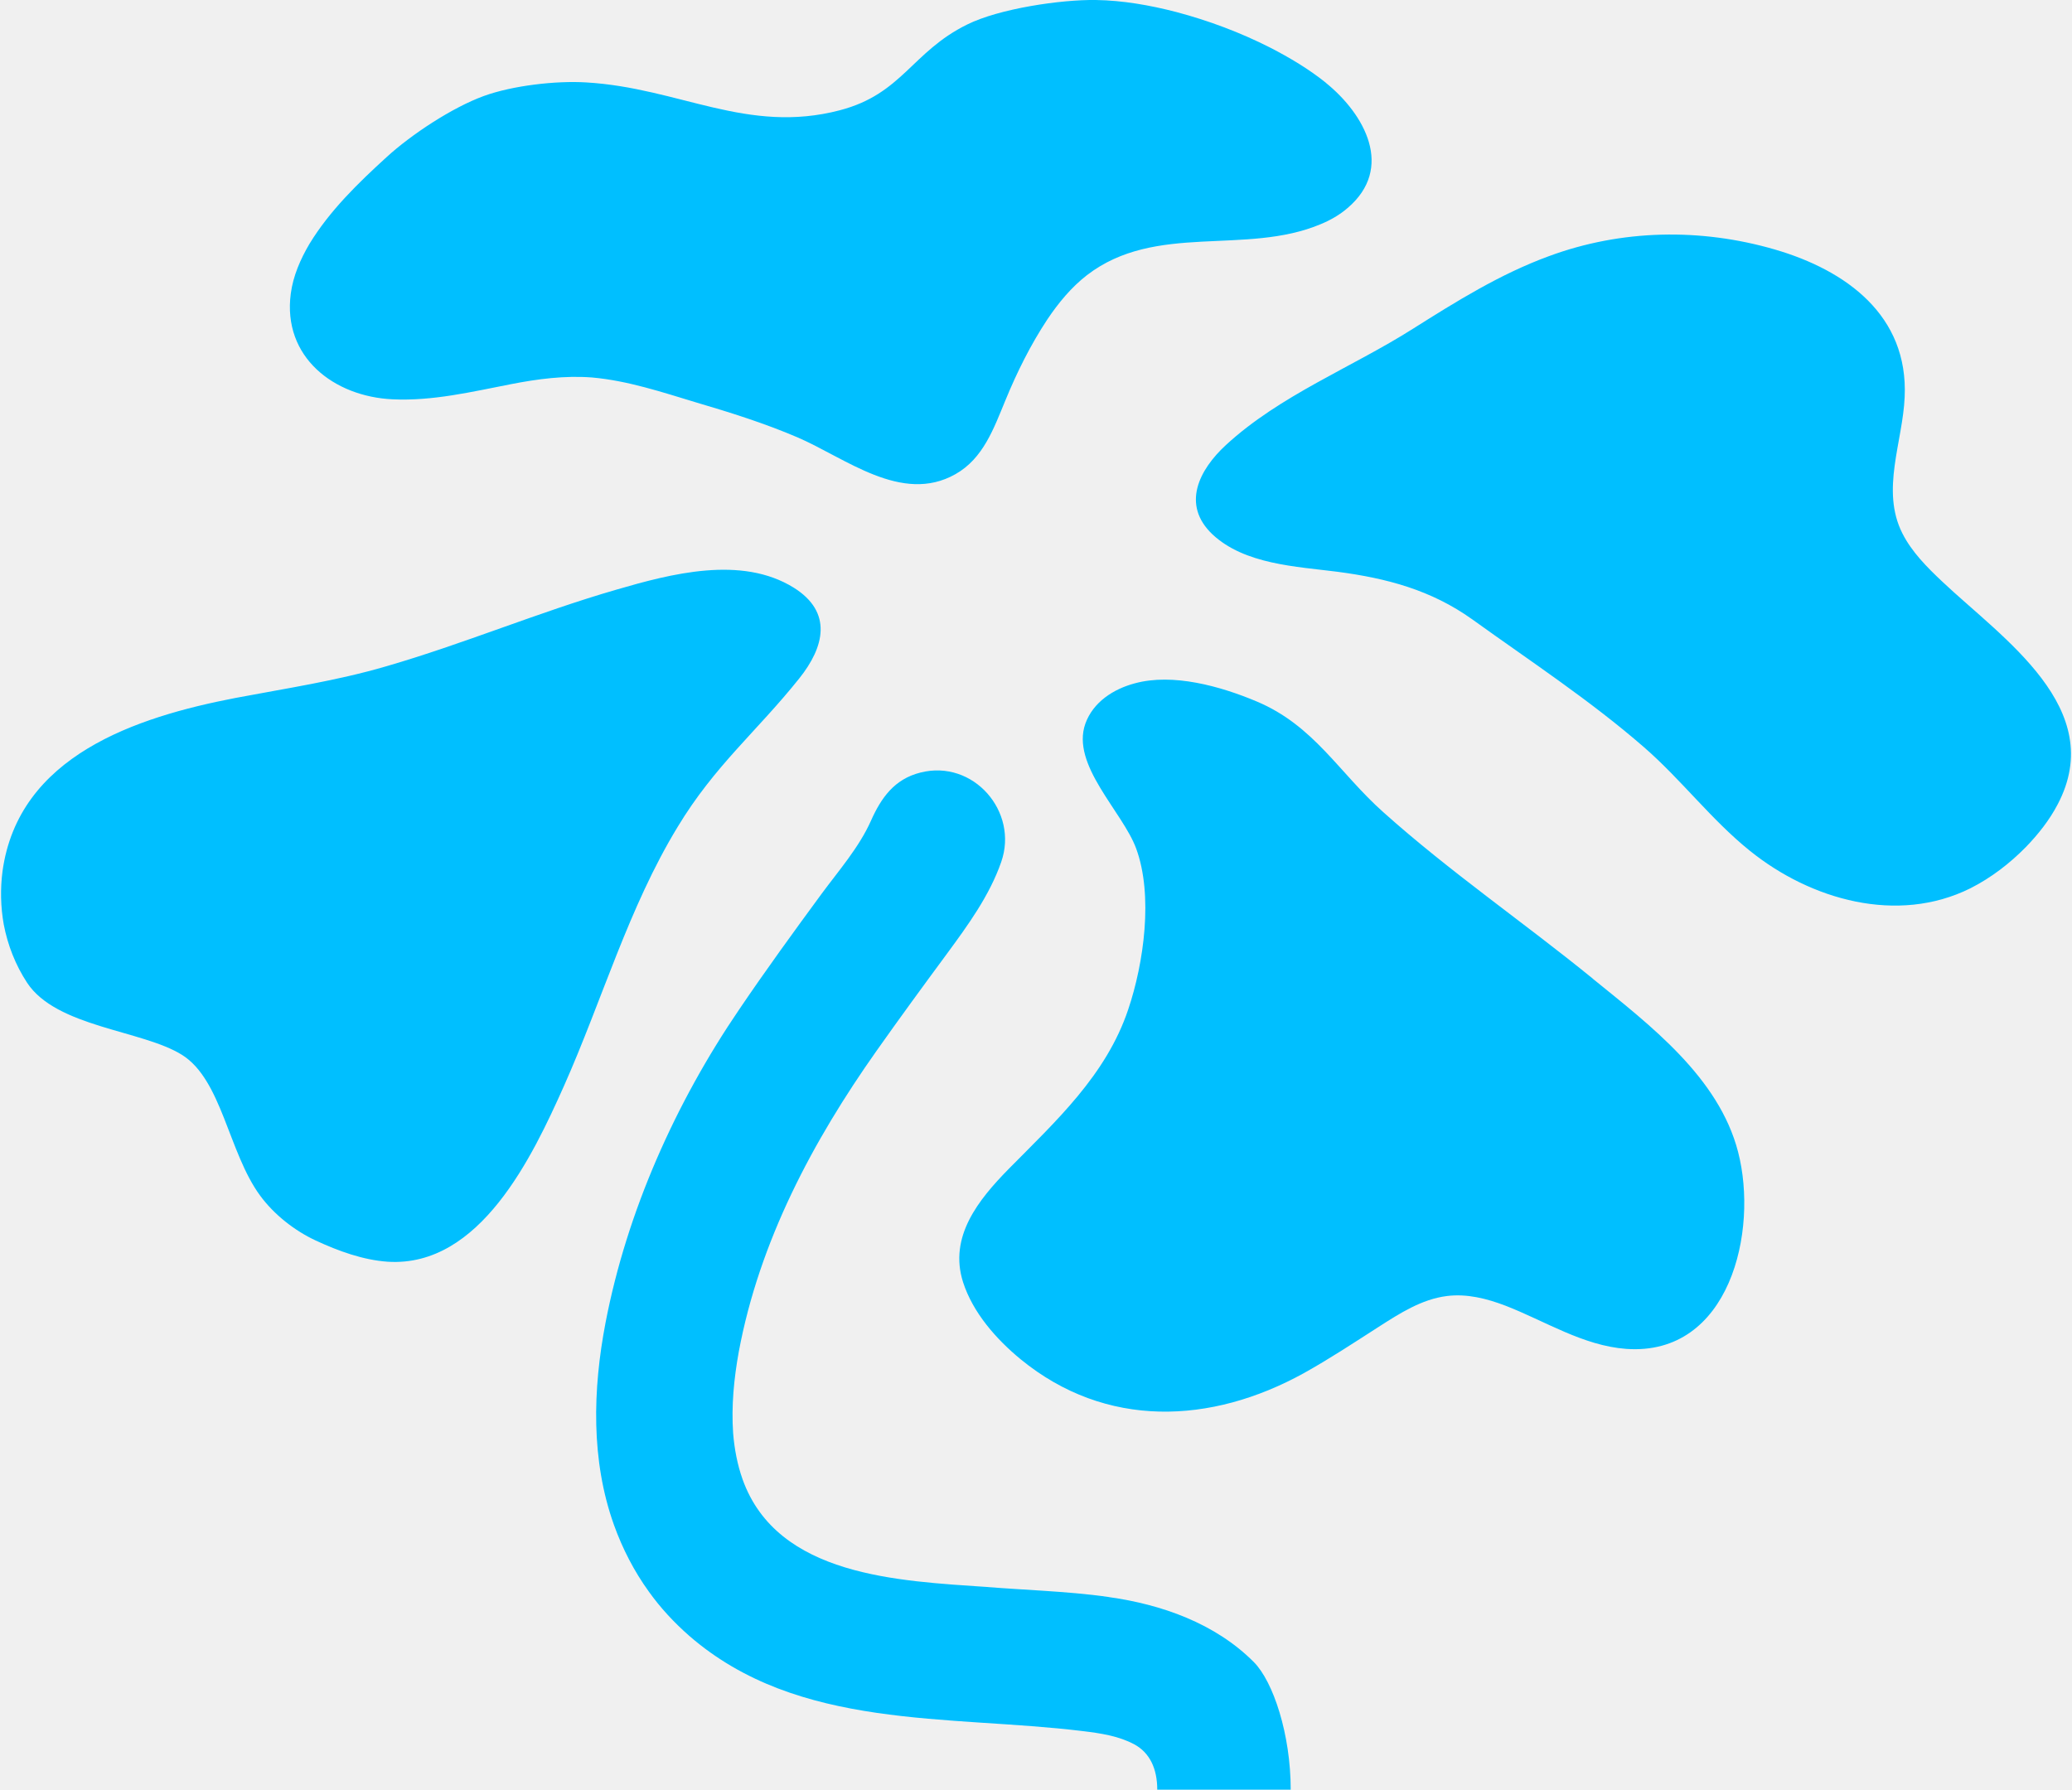
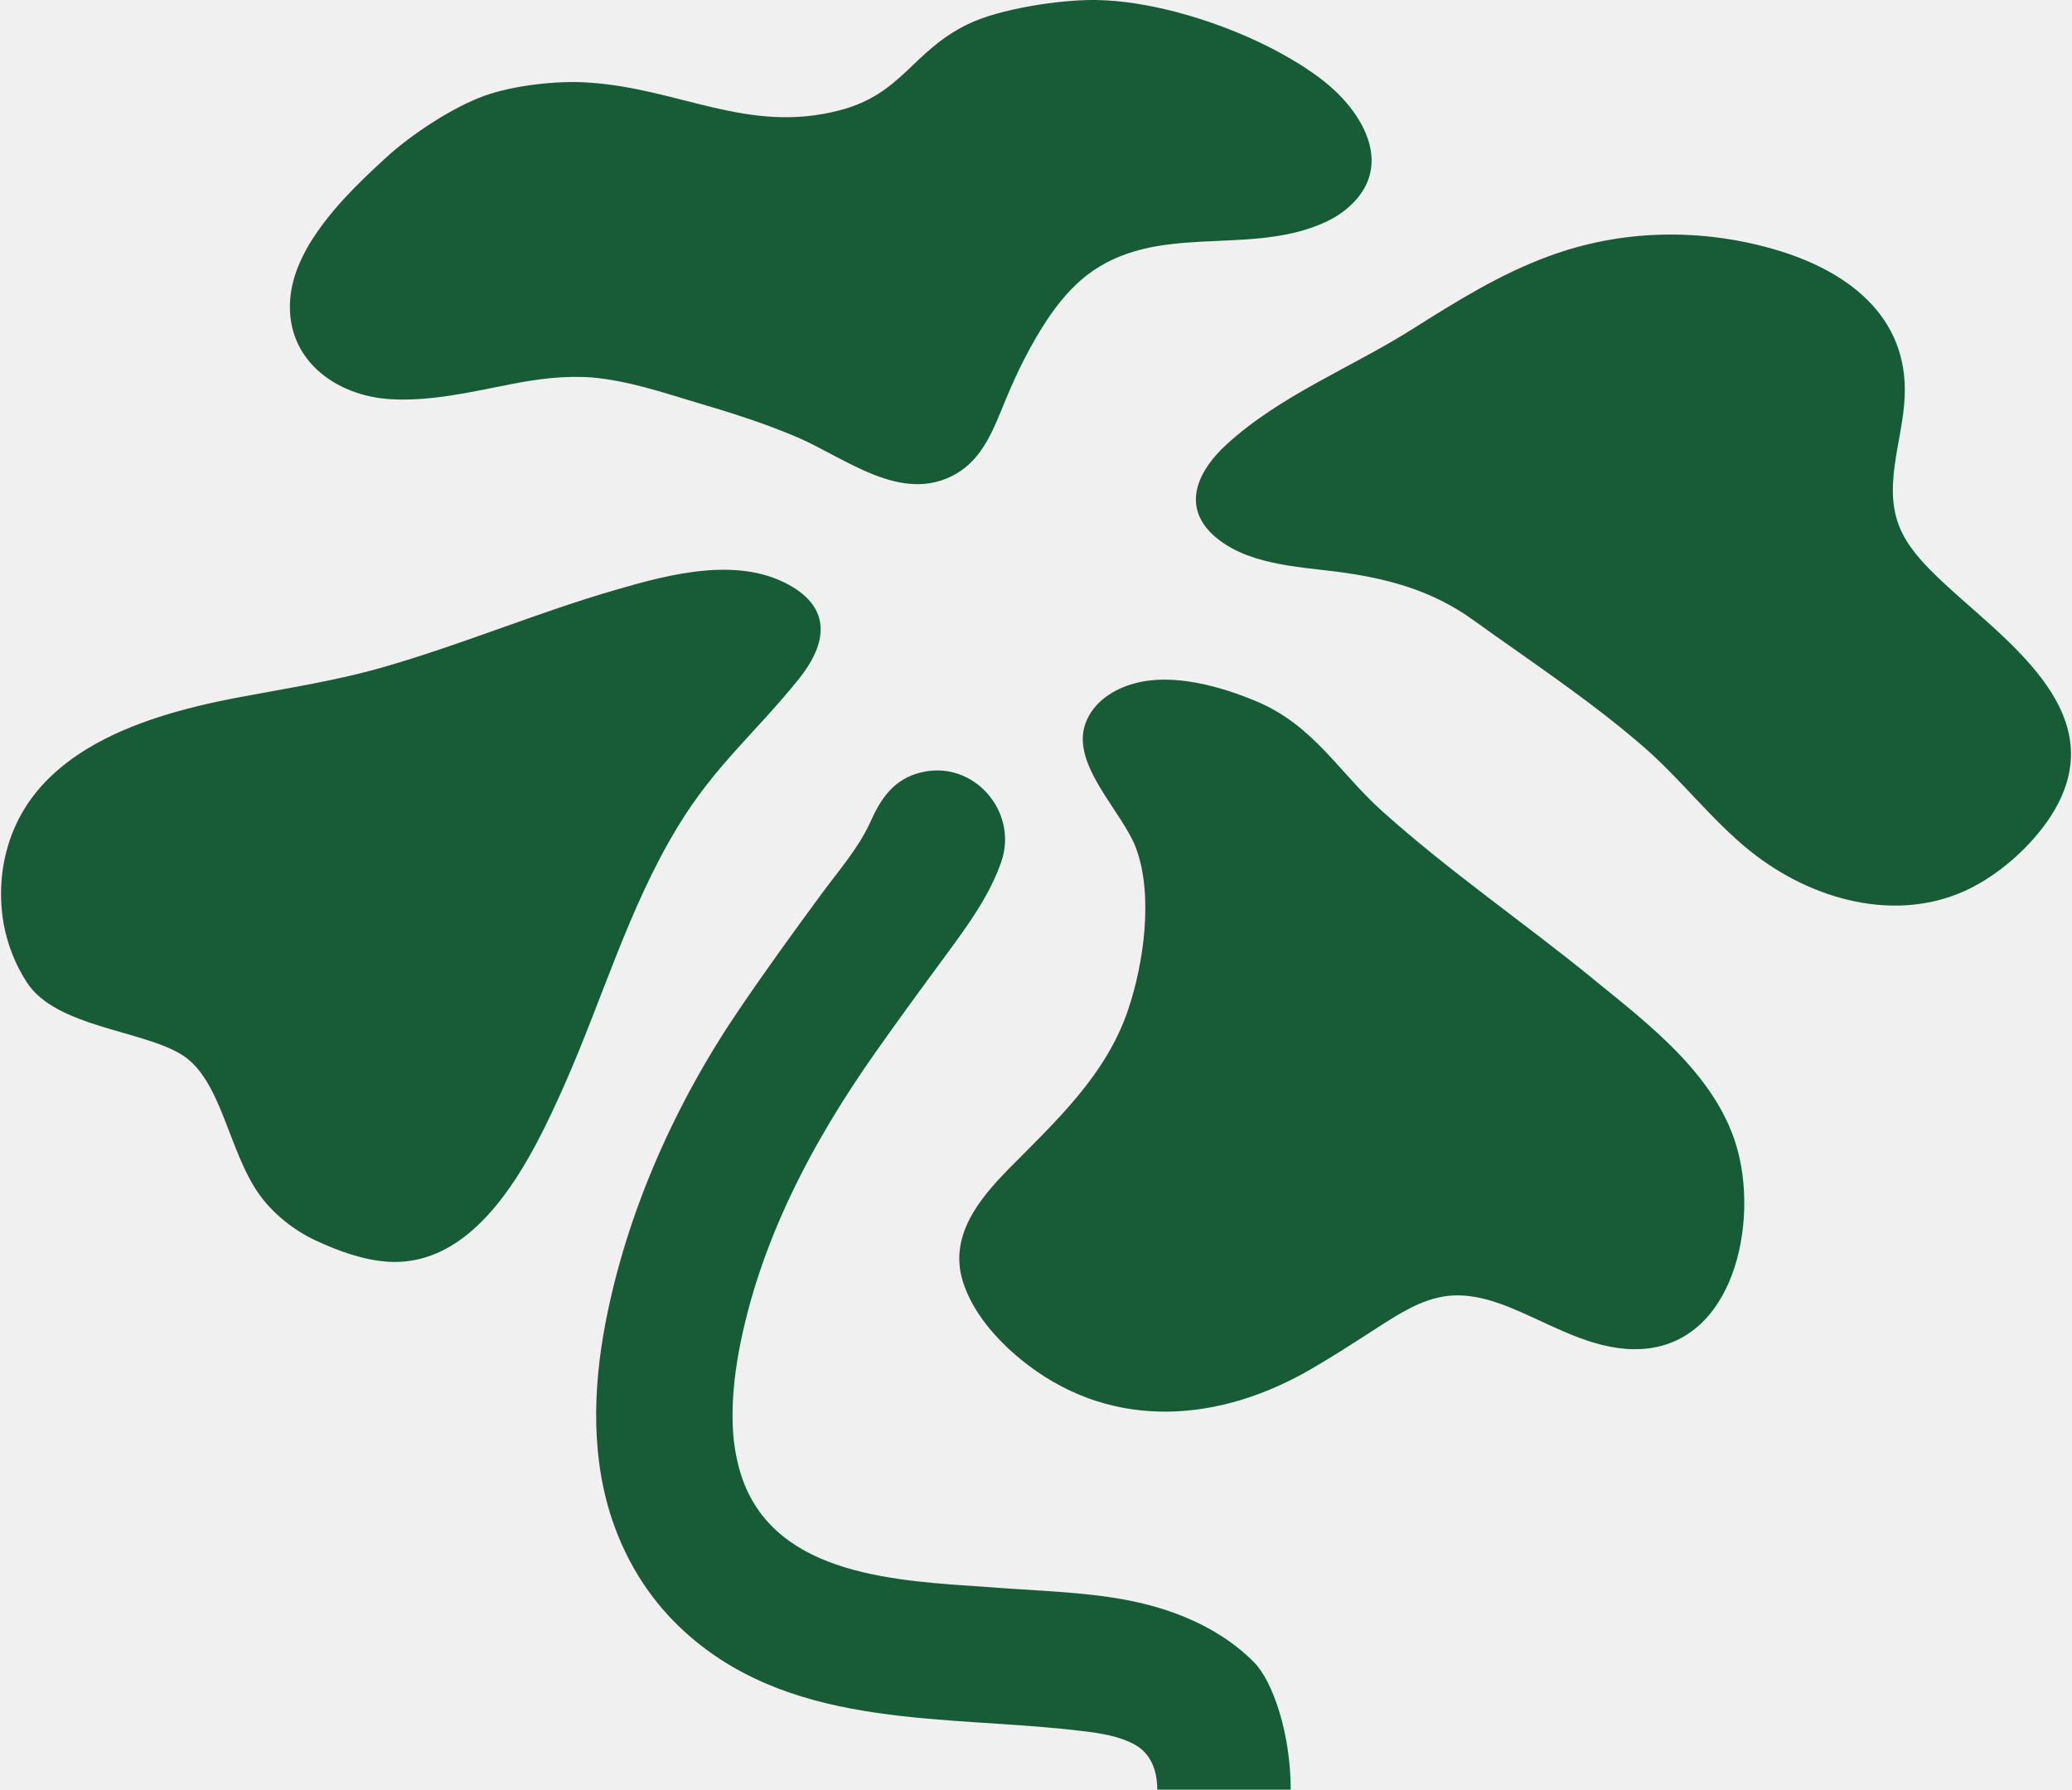
<svg xmlns="http://www.w3.org/2000/svg" viewBox="1.41 -0.00 425.58 368.01" width="426" height="368">
  <style>
-     /* The cyan is the default on purpose, not the white: a browser that ignores
-        media queries inside an SVG favicon — Safari among them — falls back to
-        whatever sits outside the query, and cyan is legible on a light tab bar
-        and on a dark one alike. White is the refinement, applied only where the
-        browser says the surrounding chrome is dark. */
-     .mark { fill: #00BFFF; }
+     /* O floresta é o que fica fora da media query, de propósito: um browser que
+        ignora media queries dentro de um favicon SVG — o Safari entre eles —
+        usa o que está fora, e o floresta lê-se numa barra clara (7,4:1 sobre
+        #f4f4f4). O que ele NÃO aguenta é uma barra escura: 1,99:1 sobre o
+        #202124 do Chrome em modo escuro, quase invisível. Daí a troca para o
+        rebento, que aí dá 8,92:1. Os dois verdes são os tokens da marca. */
+     .mark { fill: #185B37; }
    @media (prefers-color-scheme: dark) {
-       .mark { fill: #FFFFFF; }
+       .mark { fill: #49DE78; }
    }
  </style>
  <path class="mark" d="M400.53,119.59c-3.11-2.93-6.26-6.08-8.2-9.92-4.49-8.89.09-18.81.47-28.04.78-16.78-12.04-26.06-26.7-30.33-15.27-4.44-31.53-4.14-46.46,1.38-10.01,3.67-18.98,9.27-27.95,14.93-12.6,7.98-27.35,13.68-38.44,23.9-5.48,5.05-9.23,12.25-2.76,18.38,6.6,6.17,17.21,6.6,25.67,7.68,10.18,1.34,19.28,3.75,27.74,9.79,11.86,8.54,24.29,16.69,35.33,26.31,7.64,6.64,13.85,14.93,21.74,21.27,12.51,10.09,30.33,15.18,45.34,7.72,4.27-2.16,8.07-5.09,11.39-8.46,2.55-2.63,4.87-5.56,6.56-8.8,10.4-19.76-11.35-34.12-23.73-45.81Z M328.71,201.26c-14.19-11.56-29.42-22-43.1-34.25-9.15-8.15-14.24-17.82-26.06-22.78-7.38-3.11-17.21-5.87-25.06-3.71-4.36,1.16-8.54,3.84-10.14,8.28-3.02,8.5,7.64,18.07,10.44,25.67,3.54,9.62,1.6,23.55-1.64,33.13-4.53,13.5-14.88,22.95-24.59,32.79-6.17,6.3-12.34,13.89-9.36,23.25,2.03,6.3,6.82,11.73,11.86,15.88,17.51,14.32,39.13,13.37,58.19,2.85,5.26-2.93,10.31-6.26,15.4-9.53,4.31-2.76,8.84-5.69,14.02-6.34,4.14-.52,8.2.52,12.04,1.98,8.15,3.15,15.96,8.24,24.85,8.89,21.27,1.51,27.22-24.2,22.99-40.51-3.97-15.36-18.12-26.06-29.85-35.59Z M273.84,17.05c-3.54-2.85-7.46-5.18-11.47-7.25-6.13-3.11-12.64-5.56-19.33-7.33C237.62,1.06,231.98.08,226.48,0c-7.12-.1-19.79,1.75-26.43,5.04-11.39,5.61-13.31,14.26-26.17,17.63-19.07,5-33.02-4.6-52.13-5.72-6.21-.39-15.17.64-21.08,2.79-6.51,2.37-14.92,7.93-19.97,12.55-5.87,5.35-11.73,11.04-15.88,17.86-1.86,3.15-3.36,6.6-3.84,10.22-1.73,13.07,8.89,21.18,20.92,21.74,8.24.39,16.31-1.55,24.33-3.11,5.52-1.08,11.09-1.81,16.69-1.38,7.33.65,14.41,3.02,21.4,5.13,7.03,2.07,14.02,4.27,20.79,7.16,9.88,4.23,21.48,13.85,32.53,7.59,5.74-3.24,7.89-9.45,10.27-15.18,2.37-5.78,5.18-11.43,8.63-16.65,2.29-3.41,4.92-6.6,8.15-9.1,14.15-10.87,32.61-3.97,48.06-10.48,1.98-.82,3.88-1.9,5.52-3.32,9.62-8.2,3.54-19.24-4.44-25.71Z M229.15,328.39c-4.49-.65-9.02-.99-13.55-1.29-3.88-.26-7.76-.47-11.65-.78-17.82-1.25-42.92-2.11-50.08-22.13-1.08-3.06-1.68-6.26-1.94-9.49-.39-5.61.17-11.26,1.16-16.74,4.23-22.69,15.18-43.27,28.34-61.9,4.75-6.73,9.58-13.33,14.45-19.93,4.31-5.87,8.76-11.95,11.17-18.89,3.62-10.35-5.74-21.14-16.61-18.38-5.35,1.34-8.07,5.18-10.18,9.92-2.42,5.44-6.64,10.27-10.14,15.01-5.74,7.81-11.47,15.7-16.91,23.73-13.11,19.24-23.12,41.59-27.52,64.49-2.63,13.72-3.02,28.26,1.73,41.54,1.77,4.92,4.14,9.53,7.2,13.76,2.37,3.32,5.18,6.34,8.28,9.06,22.43,19.5,53.41,16.22,80.89,19.59,3.58.43,7.38.99,10.61,2.72,3.19,1.73,4.73,5,4.73,9.33h27.44c0-11.38-3.6-22.25-7.59-26.25-7.96-7.99-19.01-11.85-29.84-13.36Z M164.39,120.84c-10.78-6.69-25.28-2.85-36.54.43-15.96,4.62-31.32,11.13-47.28,15.75-10.18,2.98-20.58,4.53-31.02,6.51-20.36,3.93-44.56,11.86-47.84,35.63-.47,3.62-.39,7.33.26,10.96.82,4.27,2.42,8.33,4.79,11.95,6.04,9.19,23.71,9.73,31.87,14.85,8.18,5.13,9.53,20.01,16.01,28.88,2.91,3.99,7.21,7.31,11.48,9.29,4.66,2.16,9.71,4.01,14.84,4.36,18.94,1.16,29.72-21.66,36.19-36.15,7.85-17.64,13.29-36.71,23.38-53.28,7.64-12.64,16.26-19.59,24.98-30.5,5.18-6.47,6.95-13.63-1.12-18.68Z" />
</svg>
